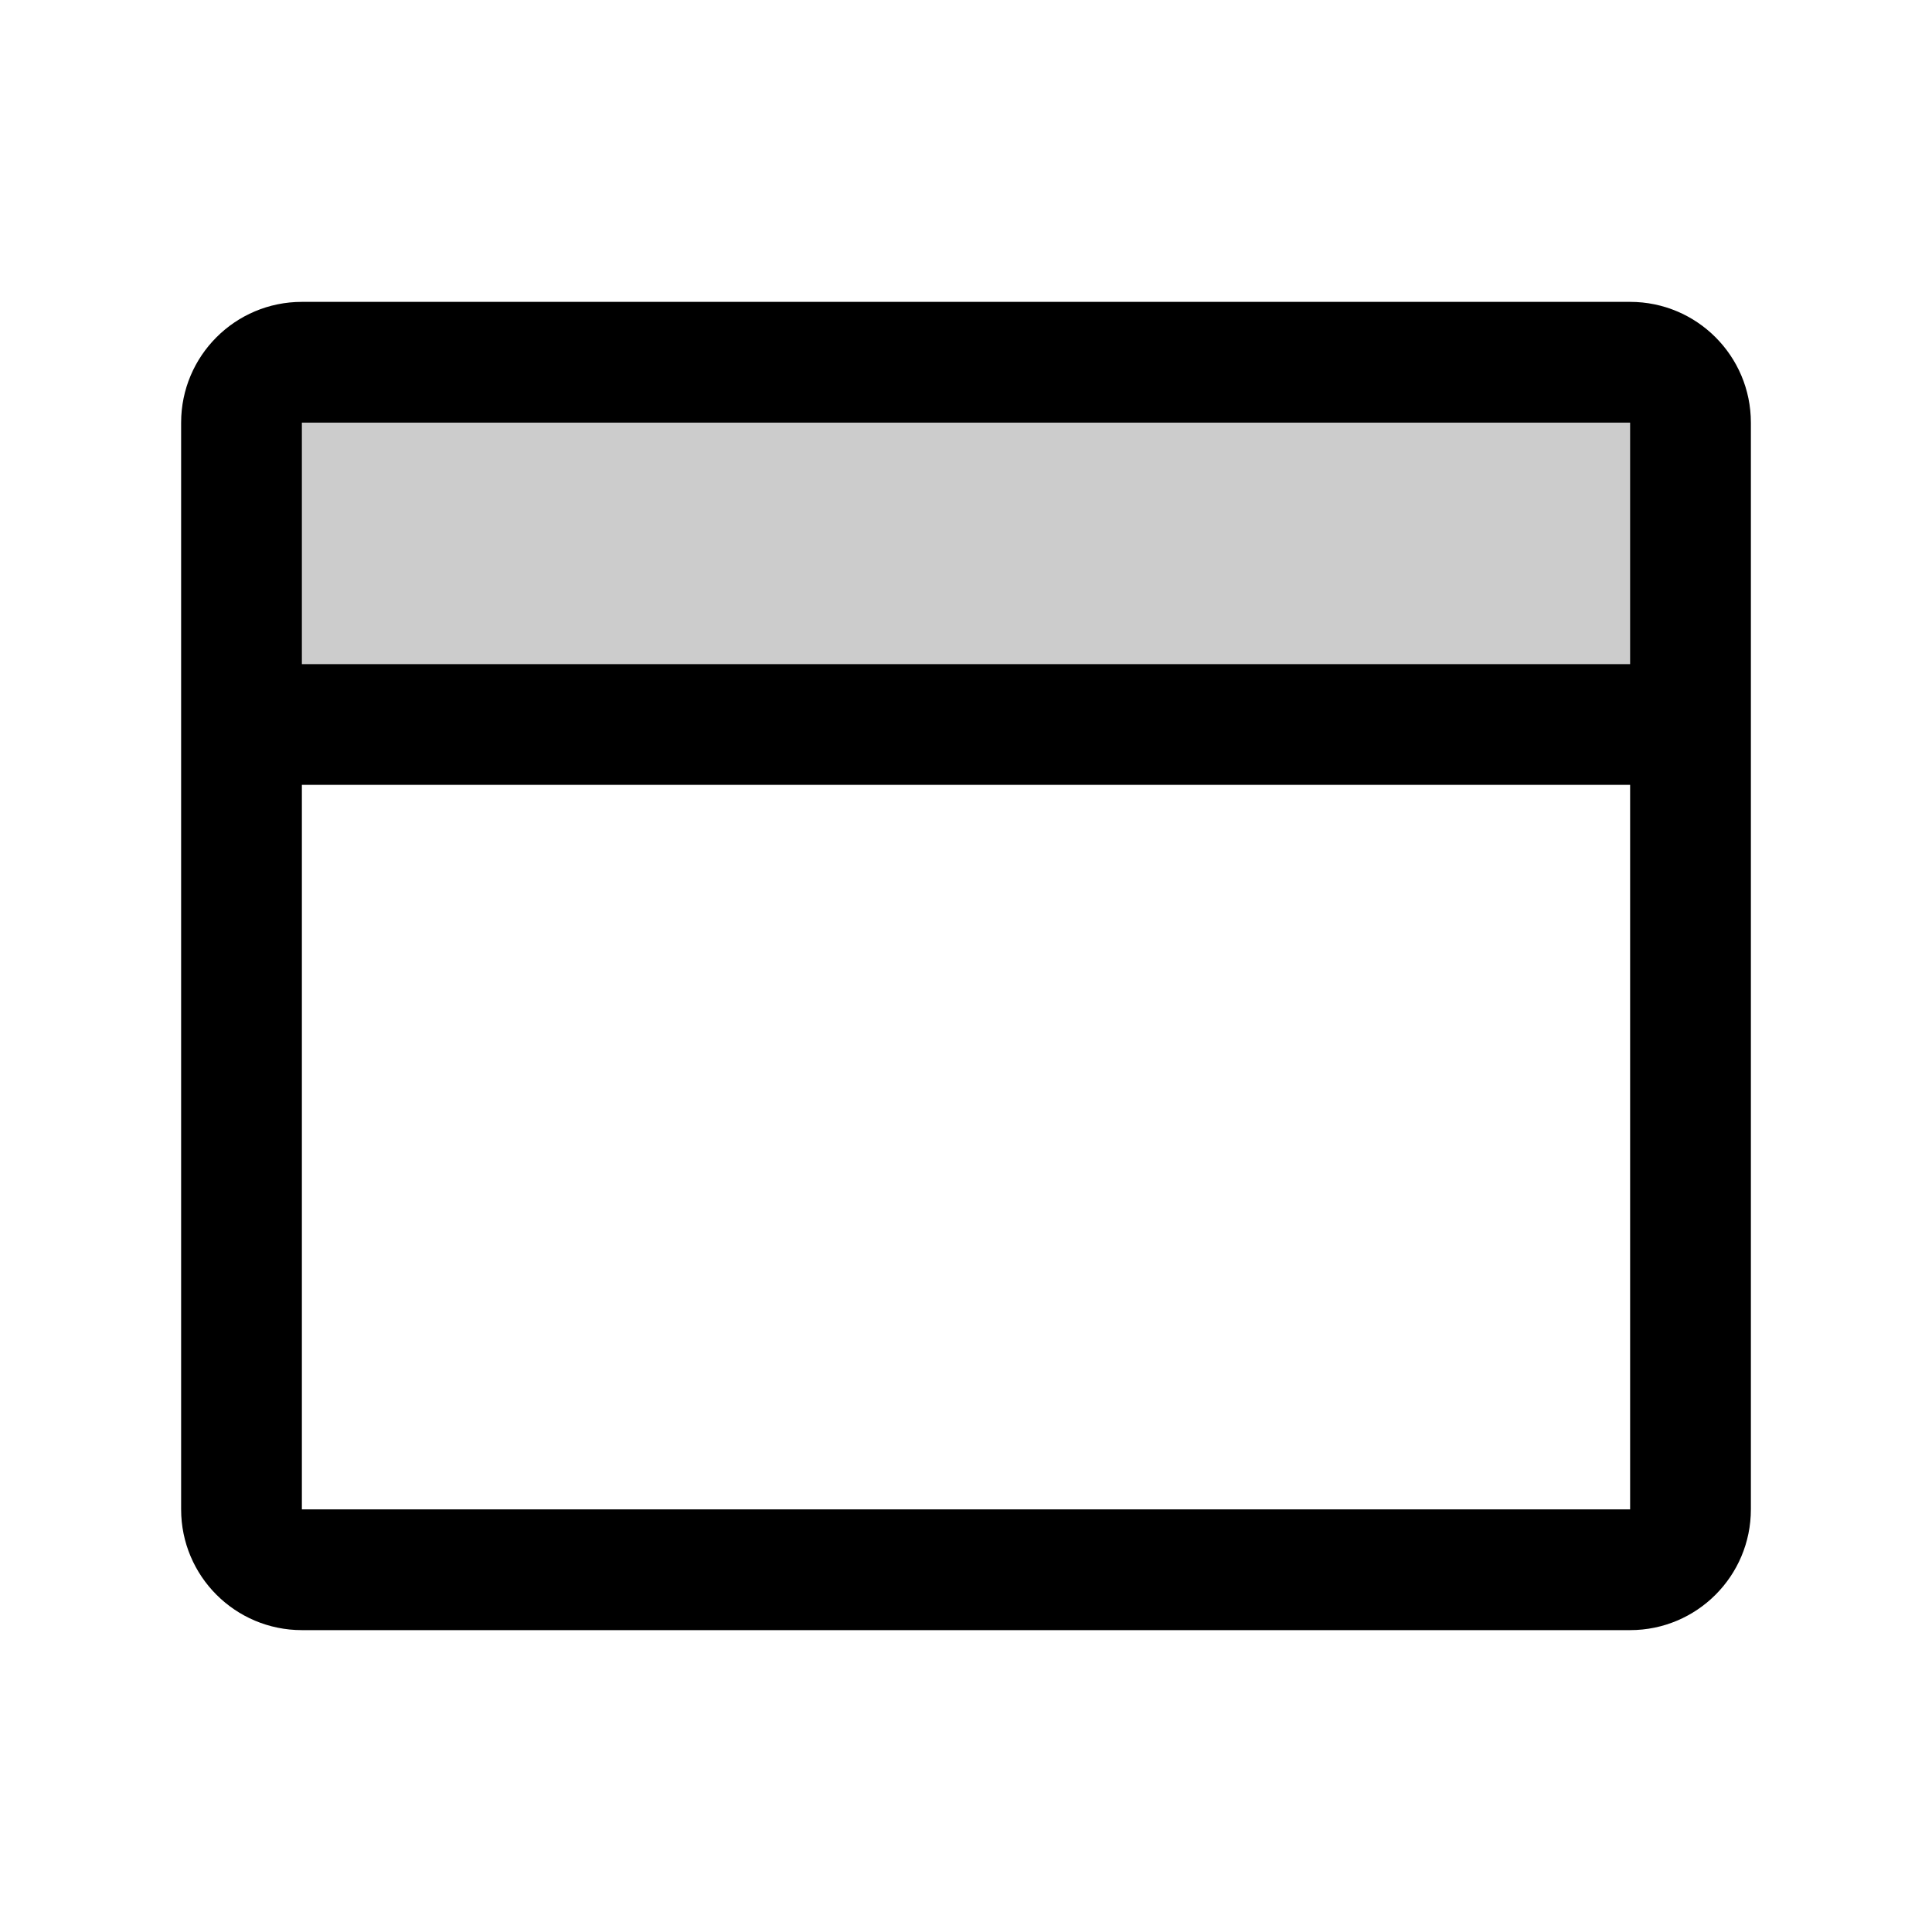
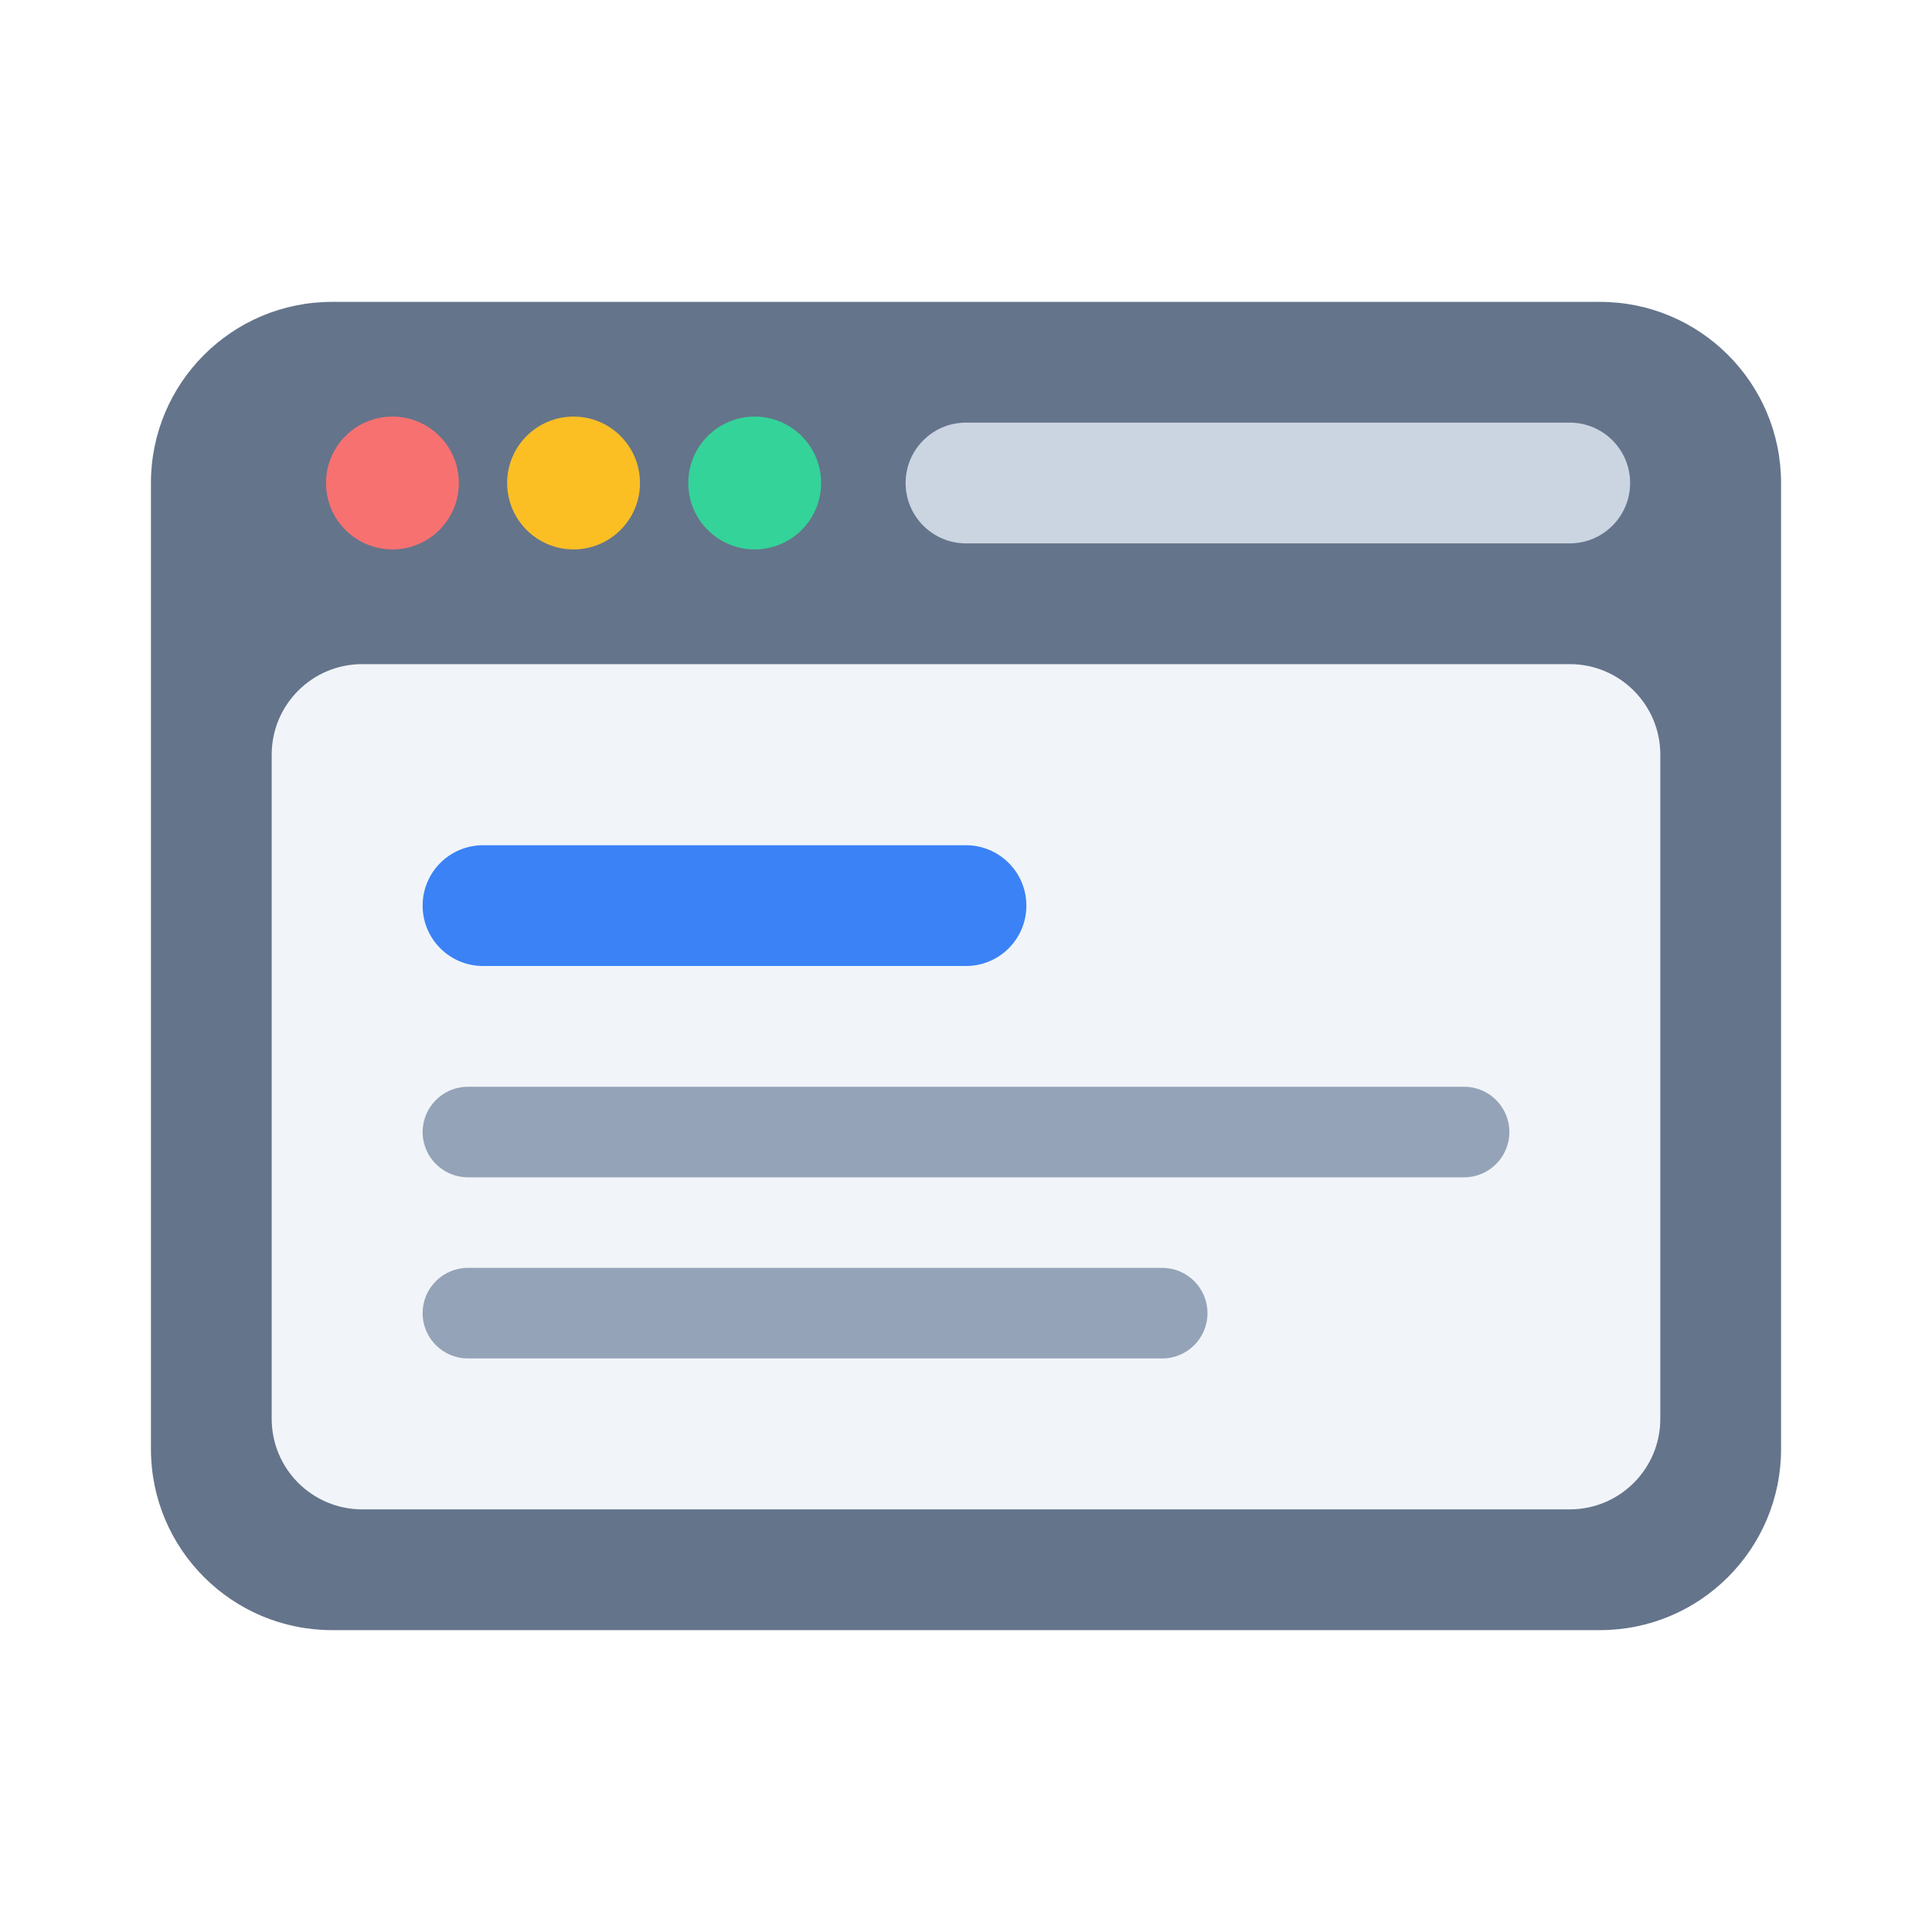
- <svg xmlns="http://www.w3.org/2000/svg" viewBox="0 0 32 32" fill="currentColor" width="32" height="32">
-   <path opacity="0.2" d="M28 7v5H4V7a1 1 0 0 1 1-1h22a1 1 0 0 1 1 1z" />
-   <path d="M27 5H5a2 2 0 0 0-2 2v18a2 2 0 0 0 2 2h22a2 2 0 0 0 2-2V7a2 2 0 0 0-2-2zM27 7v4H5V7zM27 25H5V13h22z" />
+ <svg xmlns="http://www.w3.org/2000/svg" viewBox="0 0 32 32" width="32" height="32">
+   <rect x="2.5" y="5" width="27" height="22" rx="3" fill="#64748b" />
+   <rect x="4.5" y="11" width="23" height="14" rx="1.5" fill="#f1f5f9" />
+   <circle cx="6.5" cy="8" r="1.1" fill="#f87171" />
+   <circle cx="9.5" cy="8" r="1.1" fill="#fbbf24" />
+   <circle cx="12.5" cy="8" r="1.1" fill="#34d399" />
+   <rect x="15" y="7" width="12" height="2" rx="1" fill="#cbd5e1" />
+   <rect x="7" y="14" width="10" height="2" rx="1" fill="#3b82f6" />
+   <rect x="7" y="18" width="18" height="1.5" rx=".75" fill="#94a3b8" />
+   <rect x="7" y="21" width="13" height="1.5" rx=".75" fill="#94a3b8" />
</svg>
